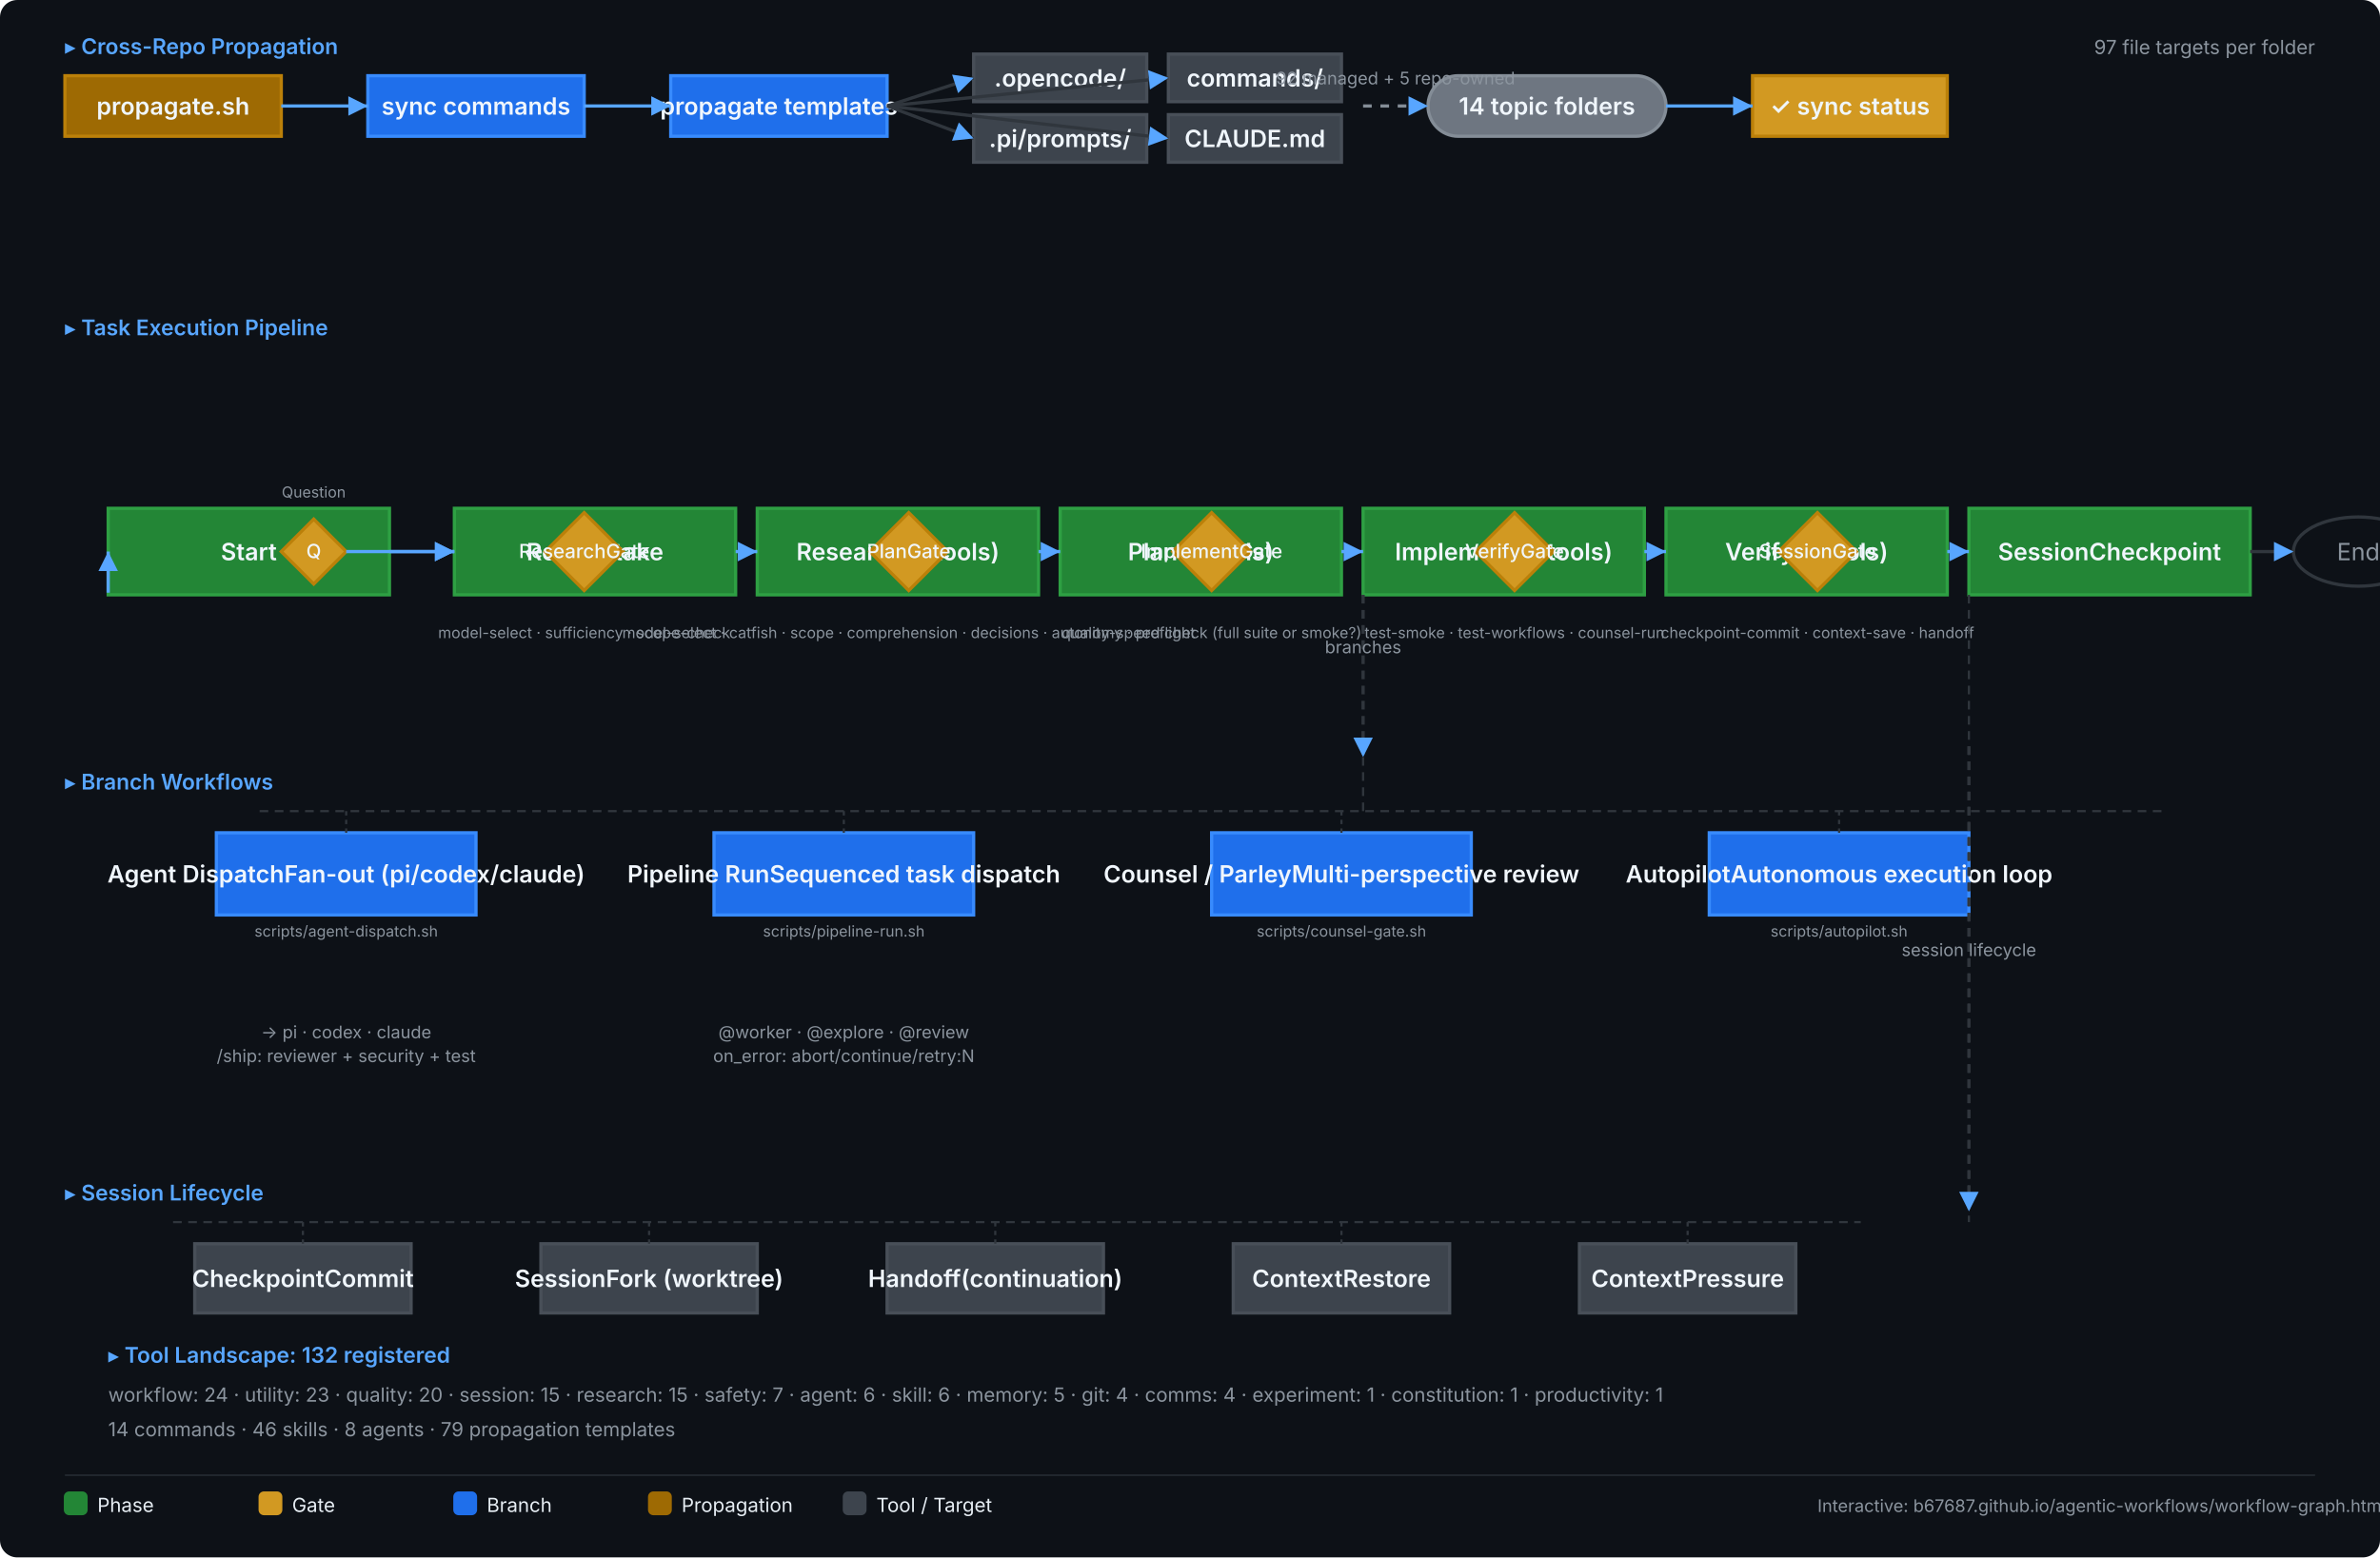
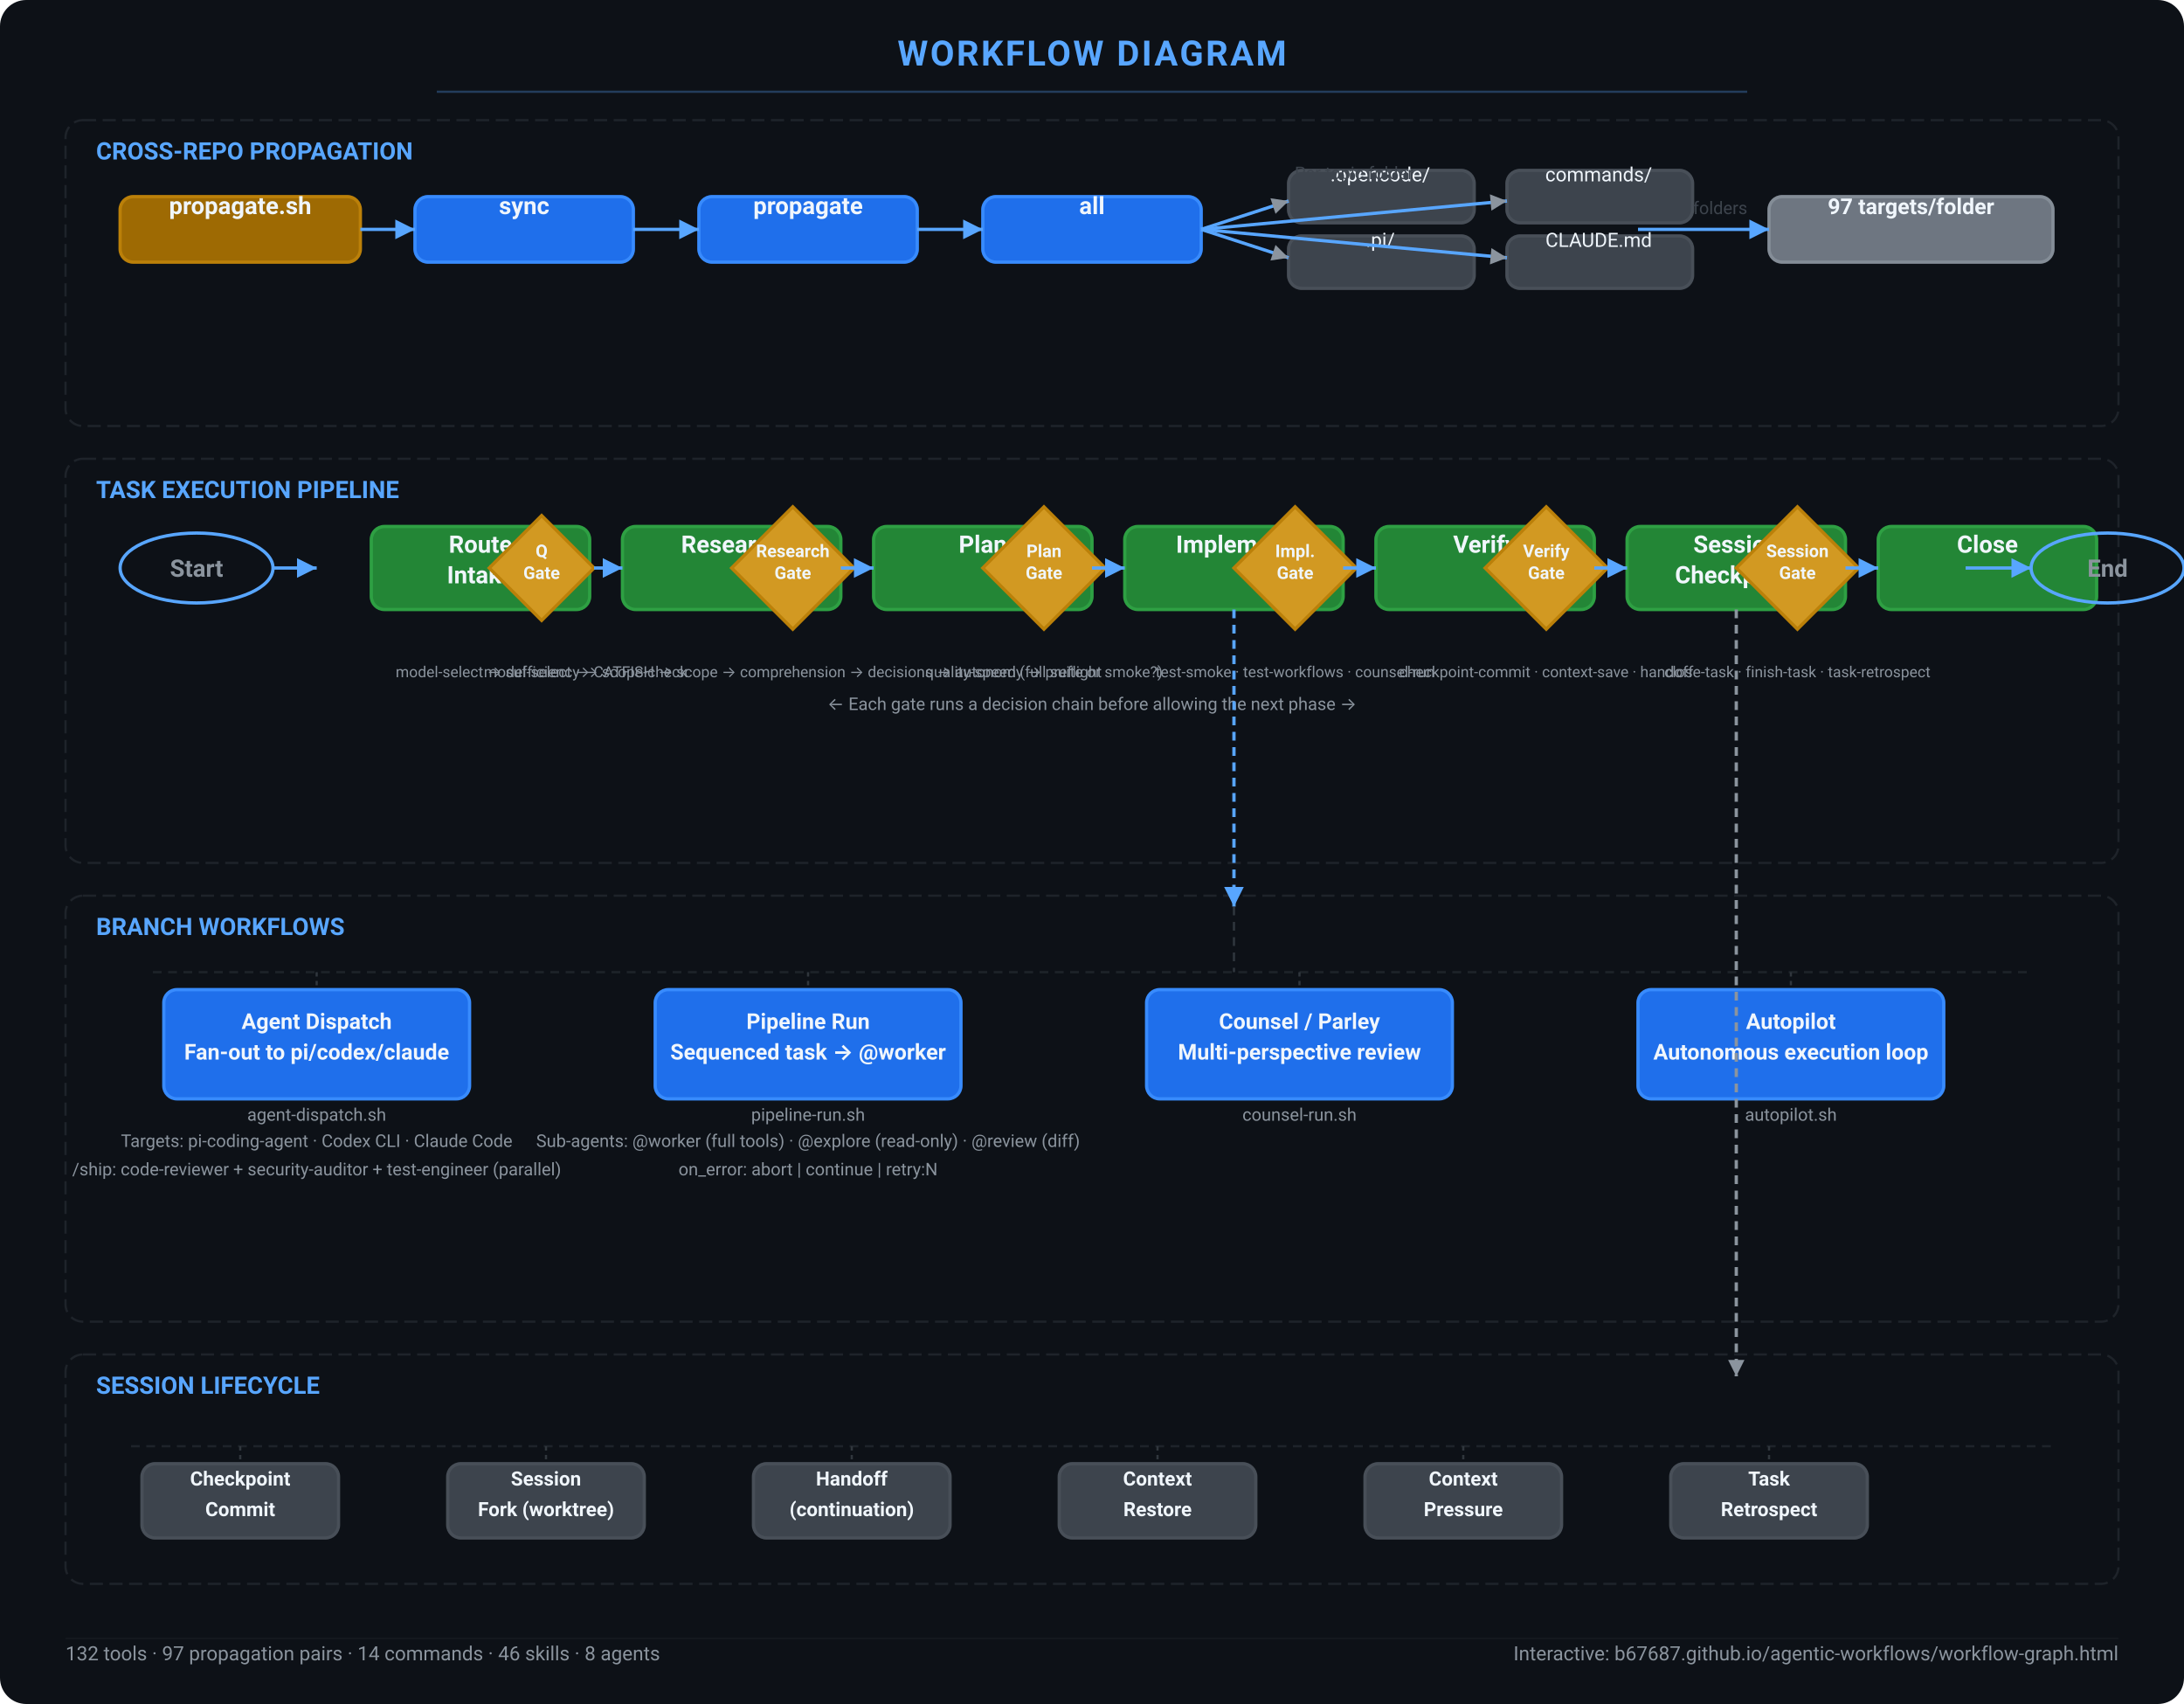
- <svg xmlns="http://www.w3.org/2000/svg" viewBox="0 0 1100 720" width="100%" style="max-width:1100px">
-   <rect width="1100" height="720" fill="#0d1117" rx="8" />
+ <svg xmlns="http://www.w3.org/2000/svg" viewBox="0 0 1000 780" width="100%" style="max-width:1000px; background:#0d1117; border-radius:12px; font-family:-apple-system,BlinkMacSystemFont,'Segoe UI',Roboto,sans-serif;">
+   <rect width="1000" height="780" rx="12" fill="#0d1117" />
  <defs>
-     <marker id="arrow" viewBox="0 0 10 10" refX="10" refY="5" markerWidth="6" markerHeight="6" orient="auto">
+     <linearGradient id="pGrad" x1="0%" y1="0%" x2="0%" y2="100%">
+       <stop offset="0%" stop-color="#238636" />
+       <stop offset="100%" stop-color="#1a7a2a" />
+     </linearGradient>
+     <linearGradient id="gGrad" x1="0%" y1="0%" x2="0%" y2="100%">
+       <stop offset="0%" stop-color="#d29922" />
+       <stop offset="100%" stop-color="#b8860b" />
+     </linearGradient>
+     <linearGradient id="bGrad" x1="0%" y1="0%" x2="0%" y2="100%">
+       <stop offset="0%" stop-color="#1f6feb" />
+       <stop offset="100%" stop-color="#1558b0" />
+     </linearGradient>
+     <filter id="glow">
+       <feDropShadow dx="0" dy="0" stdDeviation="3" flood-color="#58a6ff" flood-opacity="0.2" />
+     </filter>
+     <marker id="arr" viewBox="0 0 10 10" refX="10" refY="5" markerWidth="6" markerHeight="6" orient="auto">
      <path d="M 0 0 L 10 5 L 0 10 z" fill="#58a6ff" />
    </marker>
-     <marker id="arrow-sub" viewBox="0 0 10 10" refX="10" refY="5" markerWidth="5" markerHeight="5" orient="auto">
-       <path d="M 0 0 L 10 5 L 0 10 z" fill="#30363d" />
+     <marker id="arrM" viewBox="0 0 10 10" refX="10" refY="5" markerWidth="5" markerHeight="5" orient="auto">
+       <path d="M 0 0 L 10 5 L 0 10 z" fill="#8b949e" />
    </marker>
  </defs>
-   <text x="30" y="25" fill="#58a6ff" font-family="-apple-system,BlinkMacSystemFont,'Segoe UI',sans-serif" font-size="10" font-weight="600">▸ Cross-Repo Propagation</text>
-   <rect x="30" y="35" width="100" height="28" fill="#9e6a03" stroke="#bb8009" stroke-width="1.5" />
-   <text x="80" y="53" text-anchor="middle" fill="#f0f6fc" font-family="-apple-system,BlinkMacSystemFont,'Segoe UI',sans-serif" font-size="11" font-weight="600">propagate.sh</text>
-   <rect x="170" y="35" width="100" height="28" fill="#1f6feb" stroke="#388bfd" stroke-width="1.5" />
-   <text x="220" y="53" text-anchor="middle" fill="#f0f6fc" font-family="-apple-system,BlinkMacSystemFont,'Segoe UI',sans-serif" font-size="11" font-weight="600">sync commands</text>
-   <rect x="310" y="35" width="100" height="28" fill="#1f6feb" stroke="#388bfd" stroke-width="1.5" />
-   <text x="360" y="53" text-anchor="middle" fill="#f0f6fc" font-family="-apple-system,BlinkMacSystemFont,'Segoe UI',sans-serif" font-size="11" font-weight="600">propagate templates</text>
-   <rect x="450" y="25" width="80" height="22" fill="#3d444d" stroke="#484f58" stroke-width="1.5" />
-   <text x="490" y="40" text-anchor="middle" fill="#f0f6fc" font-family="-apple-system,BlinkMacSystemFont,'Segoe UI',sans-serif" font-size="11" font-weight="600">.opencode/</text>
-   <rect x="450" y="53" width="80" height="22" fill="#3d444d" stroke="#484f58" stroke-width="1.5" />
-   <text x="490" y="68" text-anchor="middle" fill="#f0f6fc" font-family="-apple-system,BlinkMacSystemFont,'Segoe UI',sans-serif" font-size="11" font-weight="600">.pi/prompts/</text>
-   <rect x="540" y="25" width="80" height="22" fill="#3d444d" stroke="#484f58" stroke-width="1.5" />
-   <text x="580" y="40" text-anchor="middle" fill="#f0f6fc" font-family="-apple-system,BlinkMacSystemFont,'Segoe UI',sans-serif" font-size="11" font-weight="600">commands/</text>
-   <rect x="540" y="53" width="80" height="22" fill="#3d444d" stroke="#484f58" stroke-width="1.5" />
-   <text x="580" y="68" text-anchor="middle" fill="#f0f6fc" font-family="-apple-system,BlinkMacSystemFont,'Segoe UI',sans-serif" font-size="11" font-weight="600">CLAUDE.md</text>
-   <rect x="660" y="35" width="110" height="28" rx="14" fill="#6e7681" stroke="#848d97" stroke-width="1.5" />
-   <text x="715" y="53" text-anchor="middle" fill="#f0f6fc" font-family="-apple-system,BlinkMacSystemFont,'Segoe UI',sans-serif" font-size="11" font-weight="600">14 topic folders</text>
-   <rect x="810" y="35" width="90" height="28" fill="#d29922" stroke="#bb8009" stroke-width="1.5" />
-   <text x="855" y="53" text-anchor="middle" fill="#f0f6fc" font-family="-apple-system,BlinkMacSystemFont,'Segoe UI',sans-serif" font-size="11" font-weight="600">✓ sync status</text>
-   <text x="1070" y="25" text-anchor="end" fill="#8b949e" font-family="-apple-system,BlinkMacSystemFont,'Segoe UI',sans-serif" font-size="9">97 file targets per folder</text>
-   <line x1="130" y1="49" x2="170" y2="49" stroke="#58a6ff" stroke-width="1.5" marker-end="url(#arrow)" />
-   <line x1="270" y1="49" x2="310" y2="49" stroke="#58a6ff" stroke-width="1.5" marker-end="url(#arrow)" />
-   <line x1="410" y1="49" x2="450" y2="36" stroke="#30363d" stroke-width="1.5" marker-end="url(#arrow)" />
-   <line x1="410" y1="49" x2="540" y2="36" stroke="#30363d" stroke-width="1.5" marker-end="url(#arrow)" />
-   <line x1="410" y1="49" x2="450" y2="64" stroke="#30363d" stroke-width="1.5" marker-end="url(#arrow)" />
-   <line x1="410" y1="49" x2="540" y2="64" stroke="#30363d" stroke-width="1.5" marker-end="url(#arrow)" />
-   <line x1="630" y1="49" x2="660" y2="49" stroke="#848d97" stroke-width="1.5" marker-end="url(#arrow)" stroke-dasharray="4" />
-   <text x="645" y="39" text-anchor="middle" fill="#8b949e" font-family="-apple-system,BlinkMacSystemFont,'Segoe UI',sans-serif" font-size="8">92 managed + 5 repo-owned</text>
-   <line x1="770" y1="49" x2="810" y2="49" stroke="#58a6ff" stroke-width="1.5" marker-end="url(#arrow)" />
-   <text x="30" y="155" fill="#58a6ff" font-family="-apple-system,BlinkMacSystemFont,'Segoe UI',sans-serif" font-size="10" font-weight="600">▸ Task Execution Pipeline</text>
-   <rect x="1030" y="280" width="60" height="28" fill="none" stroke="none" stroke-width="1.5" />
-   <text x="1060" y="298" text-anchor="middle" fill="#f0f6fc" font-family="-apple-system,BlinkMacSystemFont,'Segoe UI',sans-serif" font-size="11" font-weight="600" />
-   <rect x="50" y="235" width="130" height="40" fill="#238636" stroke="#2ea043" stroke-width="1.5" />
-   <text x="115" y="259" text-anchor="middle" fill="#f0f6fc" font-family="-apple-system,BlinkMacSystemFont,'Segoe UI',sans-serif" font-size="11" font-weight="600">Start</text>
-   <rect x="210" y="235" width="130" height="40" fill="#238636" stroke="#2ea043" stroke-width="1.5" />
-   <text x="275" y="259" text-anchor="middle" fill="#f0f6fc" font-family="-apple-system,BlinkMacSystemFont,'Segoe UI',sans-serif" font-size="11" font-weight="600">Route
- Intake</text>
-   <rect x="350" y="235" width="130" height="40" fill="#238636" stroke="#2ea043" stroke-width="1.5" />
-   <text x="415" y="259" text-anchor="middle" fill="#f0f6fc" font-family="-apple-system,BlinkMacSystemFont,'Segoe UI',sans-serif" font-size="11" font-weight="600">Research
- (6 tools)</text>
-   <rect x="490" y="235" width="130" height="40" fill="#238636" stroke="#2ea043" stroke-width="1.5" />
-   <text x="555" y="259" text-anchor="middle" fill="#f0f6fc" font-family="-apple-system,BlinkMacSystemFont,'Segoe UI',sans-serif" font-size="11" font-weight="600">Plan
- (4 tools)</text>
-   <rect x="630" y="235" width="130" height="40" fill="#238636" stroke="#2ea043" stroke-width="1.5" />
-   <text x="695" y="259" text-anchor="middle" fill="#f0f6fc" font-family="-apple-system,BlinkMacSystemFont,'Segoe UI',sans-serif" font-size="11" font-weight="600">Implement
- (4 tools)</text>
-   <rect x="770" y="235" width="130" height="40" fill="#238636" stroke="#2ea043" stroke-width="1.5" />
-   <text x="835" y="259" text-anchor="middle" fill="#f0f6fc" font-family="-apple-system,BlinkMacSystemFont,'Segoe UI',sans-serif" font-size="11" font-weight="600">Verify
- (7 tools)</text>
-   <rect x="910" y="235" width="130" height="40" fill="#238636" stroke="#2ea043" stroke-width="1.5" />
-   <text x="975" y="259" text-anchor="middle" fill="#f0f6fc" font-family="-apple-system,BlinkMacSystemFont,'Segoe UI',sans-serif" font-size="11" font-weight="600">Session
- Checkpoint</text>
-   <ellipse cx="1090" cy="255" rx="30" ry="16" fill="none" stroke="#30363d" stroke-width="1.5" />
-   <text x="1090" y="259" text-anchor="middle" fill="#8b949e" font-family="-apple-system,BlinkMacSystemFont,'Segoe UI',sans-serif" font-size="11">End</text>
-   <line x1="180" y1="255" x2="210" y2="255" stroke="#58a6ff" stroke-width="1.5" marker-end="url(#arrow)" />
-   <line x1="340" y1="255" x2="350" y2="255" stroke="#58a6ff" stroke-width="1.5" marker-end="url(#arrow)" />
-   <line x1="480" y1="255" x2="490" y2="255" stroke="#58a6ff" stroke-width="1.5" marker-end="url(#arrow)" />
-   <line x1="620" y1="255" x2="630" y2="255" stroke="#58a6ff" stroke-width="1.5" marker-end="url(#arrow)" />
-   <line x1="760" y1="255" x2="770" y2="255" stroke="#58a6ff" stroke-width="1.5" marker-end="url(#arrow)" />
-   <line x1="900" y1="255" x2="910" y2="255" stroke="#58a6ff" stroke-width="1.5" marker-end="url(#arrow)" />
-   <line x1="1040" y1="255" x2="1060" y2="255" stroke="#30363d" stroke-width="1.5" marker-end="url(#arrow)" />
-   <polygon points="270,237 288,255 270,273 252,255" fill="#d29922" stroke="#bb8009" stroke-width="1.5" />
-   <text x="270" y="258" text-anchor="middle" fill="#f0f6fc" font-family="-apple-system,BlinkMacSystemFont,'Segoe UI',sans-serif" font-size="9" font-weight="500">Research
- Gate</text>
-   <polygon points="420,237 438,255 420,273 402,255" fill="#d29922" stroke="#bb8009" stroke-width="1.5" />
-   <text x="420" y="258" text-anchor="middle" fill="#f0f6fc" font-family="-apple-system,BlinkMacSystemFont,'Segoe UI',sans-serif" font-size="9" font-weight="500">Plan
- Gate</text>
-   <polygon points="560,237 578,255 560,273 542,255" fill="#d29922" stroke="#bb8009" stroke-width="1.5" />
-   <text x="560" y="258" text-anchor="middle" fill="#f0f6fc" font-family="-apple-system,BlinkMacSystemFont,'Segoe UI',sans-serif" font-size="9" font-weight="500">Implement
- Gate</text>
-   <polygon points="700,237 718,255 700,273 682,255" fill="#d29922" stroke="#bb8009" stroke-width="1.5" />
-   <text x="700" y="258" text-anchor="middle" fill="#f0f6fc" font-family="-apple-system,BlinkMacSystemFont,'Segoe UI',sans-serif" font-size="9" font-weight="500">Verify
- Gate</text>
-   <polygon points="840,237 858,255 840,273 822,255" fill="#d29922" stroke="#bb8009" stroke-width="1.5" />
-   <text x="840" y="258" text-anchor="middle" fill="#f0f6fc" font-family="-apple-system,BlinkMacSystemFont,'Segoe UI',sans-serif" font-size="9" font-weight="500">Session
- Gate</text>
-   <text x="270" y="295" text-anchor="middle" fill="#8b949e" font-family="-apple-system,BlinkMacSystemFont,'Segoe UI',sans-serif" font-size="7">model-select · sufficiency · scope-check</text>
-   <text x="420" y="295" text-anchor="middle" fill="#8b949e" font-family="-apple-system,BlinkMacSystemFont,'Segoe UI',sans-serif" font-size="7">model-select · catfish · scope · comprehension · decisions · autonomy · preflight</text>
-   <text x="560" y="295" text-anchor="middle" fill="#8b949e" font-family="-apple-system,BlinkMacSystemFont,'Segoe UI',sans-serif" font-size="7">quality-speed check (full suite or smoke?)</text>
-   <text x="700" y="295" text-anchor="middle" fill="#8b949e" font-family="-apple-system,BlinkMacSystemFont,'Segoe UI',sans-serif" font-size="7">test-smoke · test-workflows · counsel-run</text>
-   <text x="840" y="295" text-anchor="middle" fill="#8b949e" font-family="-apple-system,BlinkMacSystemFont,'Segoe UI',sans-serif" font-size="7">checkpoint-commit · context-save · handoff</text>
-   <polygon points="145,240 160,255 145,270 130,255" fill="#d29922" stroke="#bb8009" stroke-width="1.5" />
-   <text x="145" y="258" text-anchor="middle" fill="#f0f6fc" font-family="-apple-system,BlinkMacSystemFont,'Segoe UI',sans-serif" font-size="9" font-weight="500">Q</text>
-   <text x="145" y="230" text-anchor="middle" fill="#8b949e" font-family="-apple-system,BlinkMacSystemFont,'Segoe UI',sans-serif" font-size="7">Question</text>
-   <line x1="50" y1="274" x2="50" y2="255" stroke="#58a6ff" stroke-width="1.5" marker-end="url(#arrow)" />
-   <line x1="160" y1="255" x2="210" y2="255" stroke="#58a6ff" stroke-width="1.5" marker-end="url(#arrow)" />
-   <text x="30" y="365" fill="#58a6ff" font-family="-apple-system,BlinkMacSystemFont,'Segoe UI',sans-serif" font-size="10" font-weight="600">▸ Branch Workflows</text>
-   <line x1="120" y1="375" x2="1000" y2="375" stroke="#30363d" stroke-width="1" stroke-dasharray="4,3" />
-   <line x1="630" y1="275" x2="630" y2="350" stroke="#30363d" stroke-width="1.5" marker-end="url(#arrow)" stroke-dasharray="4,3" />
-   <text x="630" y="302" text-anchor="middle" fill="#8b949e" font-family="-apple-system,BlinkMacSystemFont,'Segoe UI',sans-serif" font-size="8">branches</text>
-   <line x1="630" y1="350" x2="630" y2="375" stroke="#30363d" stroke-width="1" stroke-dasharray="4,3" />
-   <rect x="100" y="385" width="120" height="38" fill="#1f6feb" stroke="#388bfd" stroke-width="1.5" />
-   <text x="160" y="408" text-anchor="middle" fill="#f0f6fc" font-family="-apple-system,BlinkMacSystemFont,'Segoe UI',sans-serif" font-size="11" font-weight="600">Agent Dispatch
- Fan-out (pi/codex/claude)</text>
-   <text x="160" y="433" text-anchor="middle" fill="#8b949e" font-family="-apple-system,BlinkMacSystemFont,'Segoe UI',sans-serif" font-size="7">scripts/agent-dispatch.sh</text>
-   <line x1="160" y1="375" x2="160" y2="385" stroke="#30363d" stroke-width="1" stroke-dasharray="2,2" />
-   <rect x="330" y="385" width="120" height="38" fill="#1f6feb" stroke="#388bfd" stroke-width="1.5" />
-   <text x="390" y="408" text-anchor="middle" fill="#f0f6fc" font-family="-apple-system,BlinkMacSystemFont,'Segoe UI',sans-serif" font-size="11" font-weight="600">Pipeline Run
- Sequenced task dispatch</text>
-   <text x="390" y="433" text-anchor="middle" fill="#8b949e" font-family="-apple-system,BlinkMacSystemFont,'Segoe UI',sans-serif" font-size="7">scripts/pipeline-run.sh</text>
-   <line x1="390" y1="375" x2="390" y2="385" stroke="#30363d" stroke-width="1" stroke-dasharray="2,2" />
-   <rect x="560" y="385" width="120" height="38" fill="#1f6feb" stroke="#388bfd" stroke-width="1.5" />
-   <text x="620" y="408" text-anchor="middle" fill="#f0f6fc" font-family="-apple-system,BlinkMacSystemFont,'Segoe UI',sans-serif" font-size="11" font-weight="600">Counsel / Parley
- Multi-perspective review</text>
-   <text x="620" y="433" text-anchor="middle" fill="#8b949e" font-family="-apple-system,BlinkMacSystemFont,'Segoe UI',sans-serif" font-size="7">scripts/counsel-gate.sh</text>
-   <line x1="620" y1="375" x2="620" y2="385" stroke="#30363d" stroke-width="1" stroke-dasharray="2,2" />
-   <rect x="790" y="385" width="120" height="38" fill="#1f6feb" stroke="#388bfd" stroke-width="1.5" />
-   <text x="850" y="408" text-anchor="middle" fill="#f0f6fc" font-family="-apple-system,BlinkMacSystemFont,'Segoe UI',sans-serif" font-size="11" font-weight="600">Autopilot
- Autonomous execution loop</text>
-   <text x="850" y="433" text-anchor="middle" fill="#8b949e" font-family="-apple-system,BlinkMacSystemFont,'Segoe UI',sans-serif" font-size="7">scripts/autopilot.sh</text>
-   <line x1="850" y1="375" x2="850" y2="385" stroke="#30363d" stroke-width="1" stroke-dasharray="2,2" />
-   <text x="160" y="480" text-anchor="middle" fill="#8b949e" font-family="-apple-system,BlinkMacSystemFont,'Segoe UI',sans-serif" font-size="8">→ pi · codex · claude</text>
-   <text x="160" y="491" text-anchor="middle" fill="#8b949e" font-family="-apple-system,BlinkMacSystemFont,'Segoe UI',sans-serif" font-size="8">/ship: reviewer + security + test</text>
-   <text x="390" y="480" text-anchor="middle" fill="#8b949e" font-family="-apple-system,BlinkMacSystemFont,'Segoe UI',sans-serif" font-size="8">@worker · @explore · @review</text>
-   <text x="390" y="491" text-anchor="middle" fill="#8b949e" font-family="-apple-system,BlinkMacSystemFont,'Segoe UI',sans-serif" font-size="8">on_error: abort/continue/retry:N</text>
-   <text x="30" y="555" fill="#58a6ff" font-family="-apple-system,BlinkMacSystemFont,'Segoe UI',sans-serif" font-size="10" font-weight="600">▸ Session Lifecycle</text>
-   <line x1="80" y1="565" x2="860" y2="565" stroke="#30363d" stroke-width="1" stroke-dasharray="4,3" />
-   <rect x="90" y="575" width="100" height="32" fill="#3d444d" stroke="#484f58" stroke-width="1.5" />
-   <text x="140" y="595" text-anchor="middle" fill="#f0f6fc" font-family="-apple-system,BlinkMacSystemFont,'Segoe UI',sans-serif" font-size="11" font-weight="600">Checkpoint
- Commit</text>
-   <line x1="140" y1="565" x2="140" y2="575" stroke="#30363d" stroke-width="1" stroke-dasharray="2,2" />
-   <rect x="250" y="575" width="100" height="32" fill="#3d444d" stroke="#484f58" stroke-width="1.5" />
-   <text x="300" y="595" text-anchor="middle" fill="#f0f6fc" font-family="-apple-system,BlinkMacSystemFont,'Segoe UI',sans-serif" font-size="11" font-weight="600">Session
- Fork (worktree)</text>
-   <line x1="300" y1="565" x2="300" y2="575" stroke="#30363d" stroke-width="1" stroke-dasharray="2,2" />
-   <rect x="410" y="575" width="100" height="32" fill="#3d444d" stroke="#484f58" stroke-width="1.5" />
-   <text x="460" y="595" text-anchor="middle" fill="#f0f6fc" font-family="-apple-system,BlinkMacSystemFont,'Segoe UI',sans-serif" font-size="11" font-weight="600">Handoff
- (continuation)</text>
-   <line x1="460" y1="565" x2="460" y2="575" stroke="#30363d" stroke-width="1" stroke-dasharray="2,2" />
-   <rect x="570" y="575" width="100" height="32" fill="#3d444d" stroke="#484f58" stroke-width="1.5" />
-   <text x="620" y="595" text-anchor="middle" fill="#f0f6fc" font-family="-apple-system,BlinkMacSystemFont,'Segoe UI',sans-serif" font-size="11" font-weight="600">Context
- Restore</text>
-   <line x1="620" y1="565" x2="620" y2="575" stroke="#30363d" stroke-width="1" stroke-dasharray="2,2" />
-   <rect x="730" y="575" width="100" height="32" fill="#3d444d" stroke="#484f58" stroke-width="1.5" />
-   <text x="780" y="595" text-anchor="middle" fill="#f0f6fc" font-family="-apple-system,BlinkMacSystemFont,'Segoe UI',sans-serif" font-size="11" font-weight="600">Context
- Pressure</text>
-   <line x1="780" y1="565" x2="780" y2="575" stroke="#30363d" stroke-width="1" stroke-dasharray="2,2" />
-   <line x1="910" y1="275" x2="910" y2="565" stroke="#30363d" stroke-width="1" stroke-dasharray="4,3" />
-   <line x1="910" y1="345" x2="910" y2="560" stroke="#30363d" stroke-width="1.5" marker-end="url(#arrow)" stroke-dasharray="4,3" />
-   <text x="910" y="442" text-anchor="middle" fill="#8b949e" font-family="-apple-system,BlinkMacSystemFont,'Segoe UI',sans-serif" font-size="8">session lifecycle</text>
-   <text x="50" y="630" fill="#58a6ff" font-family="-apple-system,BlinkMacSystemFont,'Segoe UI',sans-serif" font-size="10" font-weight="600">▸ Tool Landscape: 132 registered</text>
-   <text x="50" y="648" fill="#8b949e" font-family="-apple-system,BlinkMacSystemFont,'Segoe UI',sans-serif" font-size="9">workflow: 24 · utility: 23 · quality: 20 · session: 15 · research: 15 · safety: 7 · agent: 6 · skill: 6 · memory: 5 · git: 4 · comms: 4 · experiment: 1 · constitution: 1 · productivity: 1</text>
-   <text x="50" y="664" fill="#8b949e" font-family="-apple-system,BlinkMacSystemFont,'Segoe UI',sans-serif" font-size="9">14 commands · 46 skills · 8 agents · 79 propagation templates</text>
-   <line x1="30" y1="682" x2="1070" y2="682" stroke="#30363d" stroke-width="0.5" />
-   <rect x="30" y="690" width="10" height="10" rx="2" fill="#238636" stroke="#238636" stroke-width="1" />
-   <text x="45" y="699" fill="#e6edf3" font-family="-apple-system,BlinkMacSystemFont,'Segoe UI',sans-serif" font-size="9">Phase</text>
-   <rect x="120" y="690" width="10" height="10" rx="2" fill="#d29922" stroke="#d29922" stroke-width="1" />
-   <text x="135" y="699" fill="#e6edf3" font-family="-apple-system,BlinkMacSystemFont,'Segoe UI',sans-serif" font-size="9">Gate</text>
-   <rect x="210" y="690" width="10" height="10" rx="2" fill="#1f6feb" stroke="#1f6feb" stroke-width="1" />
-   <text x="225" y="699" fill="#e6edf3" font-family="-apple-system,BlinkMacSystemFont,'Segoe UI',sans-serif" font-size="9">Branch</text>
-   <rect x="300" y="690" width="10" height="10" rx="2" fill="#9e6a03" stroke="#9e6a03" stroke-width="1" />
-   <text x="315" y="699" fill="#e6edf3" font-family="-apple-system,BlinkMacSystemFont,'Segoe UI',sans-serif" font-size="9">Propagation</text>
-   <rect x="390" y="690" width="10" height="10" rx="2" fill="#3d444d" stroke="#3d444d" stroke-width="1" />
-   <text x="405" y="699" fill="#e6edf3" font-family="-apple-system,BlinkMacSystemFont,'Segoe UI',sans-serif" font-size="9">Tool / Target</text>
-   <text x="840" y="699" fill="#8b949e" font-family="-apple-system,BlinkMacSystemFont,'Segoe UI',sans-serif" font-size="8">Interactive: b67687.github.io/agentic-workflows/workflow-graph.html</text>
+   <text x="500" y="30" fill="#58a6ff" font-size="16" font-weight="bold" text-anchor="middle" letter-spacing="1">WORKFLOW DIAGRAM</text>
+   <line x1="200" y1="42" x2="800" y2="42" stroke="#58a6ff" stroke-width="1" opacity="0.3" />
+   <rect x="30" y="55" width="940" height="140" rx="8" fill="none" stroke="#30363d" stroke-width="1" stroke-dasharray="6,3" opacity="0.5" />
+   <text x="44" y="73" fill="#58a6ff" font-size="11" font-weight="bold">CROSS-REPO PROPAGATION</text>
+   <rect x="55" y="90" width="110" height="30" rx="6" fill="#9e6a03" stroke="#bb8009" stroke-width="1.5" />
+   <text x="110" y="98.0" text-anchor="middle" fill="#f0f6fc" font-size="11" font-weight="bold">propagate.sh</text>
+   <rect x="190" y="90" width="100" height="30" rx="6" fill="#1f6feb" stroke="#388bfd" stroke-width="1.5" />
+   <text x="240" y="98.0" text-anchor="middle" fill="#f0f6fc" font-size="11" font-weight="bold">sync</text>
+   <rect x="320" y="90" width="100" height="30" rx="6" fill="#1f6feb" stroke="#388bfd" stroke-width="1.5" />
+   <text x="370" y="98.0" text-anchor="middle" fill="#f0f6fc" font-size="11" font-weight="bold">propagate</text>
+   <rect x="450" y="90" width="100" height="30" rx="6" fill="#1f6feb" stroke="#388bfd" stroke-width="1.5" />
+   <text x="500" y="98.0" text-anchor="middle" fill="#f0f6fc" font-size="11" font-weight="bold">all</text>
+   <rect x="590" y="78" width="85" height="24" rx="6" fill="#3d444d" stroke="#484f58" stroke-width="1.5" />
+   <text x="632" y="83.0" text-anchor="middle" fill="#f0f6fc" font-size="9" font-weight="normal">.opencode/</text>
+   <rect x="590" y="108" width="85" height="24" rx="6" fill="#3d444d" stroke="#484f58" stroke-width="1.5" />
+   <text x="632" y="113.0" text-anchor="middle" fill="#f0f6fc" font-size="9" font-weight="normal">.pi/</text>
+   <rect x="690" y="78" width="85" height="24" rx="6" fill="#3d444d" stroke="#484f58" stroke-width="1.5" />
+   <text x="732" y="83.0" text-anchor="middle" fill="#f0f6fc" font-size="9" font-weight="normal">commands/</text>
+   <rect x="690" y="108" width="85" height="24" rx="6" fill="#3d444d" stroke="#484f58" stroke-width="1.5" />
+   <text x="732" y="113.0" text-anchor="middle" fill="#f0f6fc" font-size="9" font-weight="normal">CLAUDE.md</text>
+   <rect x="810" y="90" width="130" height="30" rx="6" fill="#6e7681" stroke="#848d97" stroke-width="1.5" />
+   <text x="875" y="98.0" text-anchor="middle" fill="#f0f6fc" font-size="10" font-weight="bold">97 targets/folder</text>
+   <line x1="165" y1="105" x2="190" y2="105" stroke="#58a6ff" stroke-width="1.5" marker-end="url(#arr)" />
+   <line x1="290" y1="105" x2="320" y2="105" stroke="#58a6ff" stroke-width="1.5" marker-end="url(#arr)" />
+   <line x1="420" y1="105" x2="450" y2="105" stroke="#58a6ff" stroke-width="1.5" marker-end="url(#arr)" />
+   <line x1="550" y1="105" x2="590" y2="92" stroke="#58a6ff" stroke-width="1.5" marker-end="url(#arrM)" />
+   <line x1="550" y1="105" x2="590" y2="118" stroke="#58a6ff" stroke-width="1.5" marker-end="url(#arrM)" />
+   <line x1="550" y1="105" x2="690" y2="92" stroke="#58a6ff" stroke-width="1.5" marker-end="url(#arrM)" />
+   <line x1="550" y1="105" x2="690" y2="118" stroke="#58a6ff" stroke-width="1.5" marker-end="url(#arrM)" />
+   <text x="620" y="82" fill="#3d444d" font-size="8" text-anchor="middle">Per topic folder</text>
+   <line x1="750" y1="105" x2="810" y2="105" stroke="#58a6ff" stroke-width="1.5" marker-end="url(#arr)" />
+   <text x="780" y="98" fill="#3d444d" font-size="8" text-anchor="middle">×14 folders</text>
+   <rect x="30" y="210" width="940" height="185" rx="8" fill="none" stroke="#30363d" stroke-width="1" stroke-dasharray="6,3" opacity="0.5" />
+   <text x="44" y="228" fill="#58a6ff" font-size="11" font-weight="bold">TASK EXECUTION PIPELINE</text>
+   <ellipse cx="90" cy="260" rx="35" ry="16" fill="none" stroke="#58a6ff" stroke-width="1.5" />
+   <text x="90" y="264" text-anchor="middle" fill="#8b949e" font-size="11" font-weight="bold">Start</text>
+   <rect x="170" y="241" width="100" height="38" rx="6" fill="#238636" stroke="#2ea043" stroke-width="1.5" />
+   <text x="220" y="253.0" text-anchor="middle" fill="#f0f6fc" font-size="11" font-weight="bold">Route</text>
+   <text x="220" y="267.0" text-anchor="middle" fill="#f0f6fc" font-size="11" font-weight="bold">Intake</text>
+   <rect x="285" y="241" width="100" height="38" rx="6" fill="#238636" stroke="#2ea043" stroke-width="1.5" />
+   <text x="335" y="253.0" text-anchor="middle" fill="#f0f6fc" font-size="11" font-weight="bold">Research</text>
+   <rect x="400" y="241" width="100" height="38" rx="6" fill="#238636" stroke="#2ea043" stroke-width="1.5" />
+   <text x="450" y="253.0" text-anchor="middle" fill="#f0f6fc" font-size="11" font-weight="bold">Plan</text>
+   <rect x="515" y="241" width="100" height="38" rx="6" fill="#238636" stroke="#2ea043" stroke-width="1.5" />
+   <text x="565" y="253.0" text-anchor="middle" fill="#f0f6fc" font-size="11" font-weight="bold">Implement</text>
+   <rect x="630" y="241" width="100" height="38" rx="6" fill="#238636" stroke="#2ea043" stroke-width="1.5" />
+   <text x="680" y="253.0" text-anchor="middle" fill="#f0f6fc" font-size="11" font-weight="bold">Verify</text>
+   <rect x="745" y="241" width="100" height="38" rx="6" fill="#238636" stroke="#2ea043" stroke-width="1.5" />
+   <text x="795" y="253.0" text-anchor="middle" fill="#f0f6fc" font-size="11" font-weight="bold">Session</text>
+   <text x="795" y="267.0" text-anchor="middle" fill="#f0f6fc" font-size="11" font-weight="bold">Checkpoint</text>
+   <rect x="860" y="241" width="100" height="38" rx="6" fill="#238636" stroke="#2ea043" stroke-width="1.5" />
+   <text x="910" y="253.0" text-anchor="middle" fill="#f0f6fc" font-size="11" font-weight="bold">Close</text>
+   <ellipse cx="965" cy="260" rx="35" ry="16" fill="none" stroke="#58a6ff" stroke-width="1.5" />
+   <text x="965" y="264" text-anchor="middle" fill="#8b949e" font-size="11" font-weight="bold">End</text>
+   <polygon points="248,236 272,260 248,284 224,260" fill="#d29922" stroke="#bb8009" stroke-width="1.5" />
+   <text x="248" y="255.0" text-anchor="middle" fill="#f0f6fc" font-size="8" font-weight="bold">Q</text>
+   <text x="248" y="265.0" text-anchor="middle" fill="#f0f6fc" font-size="8" font-weight="bold">Gate</text>
+   <polygon points="363,232 391,260 363,288 335,260" fill="#d29922" stroke="#bb8009" stroke-width="1.5" />
+   <text x="363" y="255.0" text-anchor="middle" fill="#f0f6fc" font-size="8" font-weight="bold">Research</text>
+   <text x="363" y="265.0" text-anchor="middle" fill="#f0f6fc" font-size="8" font-weight="bold">Gate</text>
+   <polygon points="478,232 506,260 478,288 450,260" fill="#d29922" stroke="#bb8009" stroke-width="1.5" />
+   <text x="478" y="255.0" text-anchor="middle" fill="#f0f6fc" font-size="8" font-weight="bold">Plan</text>
+   <text x="478" y="265.0" text-anchor="middle" fill="#f0f6fc" font-size="8" font-weight="bold">Gate</text>
+   <polygon points="593,232 621,260 593,288 565,260" fill="#d29922" stroke="#bb8009" stroke-width="1.5" />
+   <text x="593" y="255.0" text-anchor="middle" fill="#f0f6fc" font-size="8" font-weight="bold">Impl.</text>
+   <text x="593" y="265.0" text-anchor="middle" fill="#f0f6fc" font-size="8" font-weight="bold">Gate</text>
+   <polygon points="708,232 736,260 708,288 680,260" fill="#d29922" stroke="#bb8009" stroke-width="1.5" />
+   <text x="708" y="255.0" text-anchor="middle" fill="#f0f6fc" font-size="8" font-weight="bold">Verify</text>
+   <text x="708" y="265.0" text-anchor="middle" fill="#f0f6fc" font-size="8" font-weight="bold">Gate</text>
+   <polygon points="823,232 851,260 823,288 795,260" fill="#d29922" stroke="#bb8009" stroke-width="1.5" />
+   <text x="823" y="255.0" text-anchor="middle" fill="#f0f6fc" font-size="8" font-weight="bold">Session</text>
+   <text x="823" y="265.0" text-anchor="middle" fill="#f0f6fc" font-size="8" font-weight="bold">Gate</text>
+   <line x1="125" y1="260" x2="145" y2="260" stroke="#58a6ff" stroke-width="1.5" marker-end="url(#arr)" />
+   <line x1="272" y1="260" x2="285" y2="260" stroke="#58a6ff" stroke-width="1.5" marker-end="url(#arr)" />
+   <line x1="385" y1="260" x2="400" y2="260" stroke="#58a6ff" stroke-width="1.5" marker-end="url(#arr)" />
+   <line x1="500" y1="260" x2="515" y2="260" stroke="#58a6ff" stroke-width="1.5" marker-end="url(#arr)" />
+   <line x1="615" y1="260" x2="630" y2="260" stroke="#58a6ff" stroke-width="1.5" marker-end="url(#arr)" />
+   <line x1="730" y1="260" x2="745" y2="260" stroke="#58a6ff" stroke-width="1.5" marker-end="url(#arr)" />
+   <line x1="845" y1="260" x2="860" y2="260" stroke="#58a6ff" stroke-width="1.5" marker-end="url(#arr)" />
+   <line x1="900" y1="260" x2="930" y2="260" stroke="#58a6ff" stroke-width="1.5" marker-end="url(#arr)" />
+   <text x="248" y="310" text-anchor="middle" fill="#8b949e" font-size="7">model-select → sufficiency → scope-check</text>
+   <text x="363" y="310" text-anchor="middle" fill="#8b949e" font-size="7">model-select → CATFISH → scope → comprehension → decisions → autonomy → preflight</text>
+   <text x="478" y="310" text-anchor="middle" fill="#8b949e" font-size="7">quality-speed (full suite or smoke?)</text>
+   <text x="593" y="310" text-anchor="middle" fill="#8b949e" font-size="7">test-smoke · test-workflows · counsel-run</text>
+   <text x="708" y="310" text-anchor="middle" fill="#8b949e" font-size="7">checkpoint-commit · context-save · handoff</text>
+   <text x="823" y="310" text-anchor="middle" fill="#8b949e" font-size="7">close-task · finish-task · task-retrospect</text>
+   <text x="500" y="325" fill="#8b949e" font-size="8" text-anchor="middle">← Each gate runs a decision chain before allowing the next phase →</text>
+   <rect x="30" y="410" width="940" height="195" rx="8" fill="none" stroke="#30363d" stroke-width="1" stroke-dasharray="6,3" opacity="0.5" />
+   <text x="44" y="428" fill="#58a6ff" font-size="11" font-weight="bold">BRANCH WORKFLOWS</text>
+   <line x1="70" y1="445" x2="930" y2="445" stroke="#30363d" stroke-width="1" stroke-dasharray="4,3" opacity="0.5" />
+   <line x1="565" y1="279" x2="565" y2="415" stroke="#58a6ff" stroke-width="1.5" marker-end="url(#arr)" stroke-dasharray="4,3" />
+   <line x1="565" y1="415" x2="565" y2="445" stroke="#30363d" stroke-width="1" stroke-dasharray="4,3" />
+   <rect x="75" y="453" width="140" height="50" rx="6" fill="#1f6feb" stroke="#388bfd" stroke-width="1.5" />
+   <text x="145" y="471.0" text-anchor="middle" fill="#f0f6fc" font-size="10" font-weight="bold">Agent Dispatch</text>
+   <text x="145" y="485.0" text-anchor="middle" fill="#f0f6fc" font-size="10" font-weight="bold">Fan-out to pi/codex/claude</text>
+   <text x="145" y="513" text-anchor="middle" fill="#8b949e" font-size="8">agent-dispatch.sh</text>
+   <line x1="145" y1="445" x2="145" y2="453" stroke="#30363d" stroke-width="1" stroke-dasharray="2,2" />
+   <rect x="300" y="453" width="140" height="50" rx="6" fill="#1f6feb" stroke="#388bfd" stroke-width="1.5" />
+   <text x="370" y="471.0" text-anchor="middle" fill="#f0f6fc" font-size="10" font-weight="bold">Pipeline Run</text>
+   <text x="370" y="485.0" text-anchor="middle" fill="#f0f6fc" font-size="10" font-weight="bold">Sequenced task → @worker</text>
+   <text x="370" y="513" text-anchor="middle" fill="#8b949e" font-size="8">pipeline-run.sh</text>
+   <line x1="370" y1="445" x2="370" y2="453" stroke="#30363d" stroke-width="1" stroke-dasharray="2,2" />
+   <rect x="525" y="453" width="140" height="50" rx="6" fill="#1f6feb" stroke="#388bfd" stroke-width="1.5" />
+   <text x="595" y="471.0" text-anchor="middle" fill="#f0f6fc" font-size="10" font-weight="bold">Counsel / Parley</text>
+   <text x="595" y="485.0" text-anchor="middle" fill="#f0f6fc" font-size="10" font-weight="bold">Multi-perspective review</text>
+   <text x="595" y="513" text-anchor="middle" fill="#8b949e" font-size="8">counsel-run.sh</text>
+   <line x1="595" y1="445" x2="595" y2="453" stroke="#30363d" stroke-width="1" stroke-dasharray="2,2" />
+   <rect x="750" y="453" width="140" height="50" rx="6" fill="#1f6feb" stroke="#388bfd" stroke-width="1.5" />
+   <text x="820" y="471.0" text-anchor="middle" fill="#f0f6fc" font-size="10" font-weight="bold">Autopilot</text>
+   <text x="820" y="485.0" text-anchor="middle" fill="#f0f6fc" font-size="10" font-weight="bold">Autonomous execution loop</text>
+   <text x="820" y="513" text-anchor="middle" fill="#8b949e" font-size="8">autopilot.sh</text>
+   <line x1="820" y1="445" x2="820" y2="453" stroke="#30363d" stroke-width="1" stroke-dasharray="2,2" />
+   <text x="145" y="525" fill="#8b949e" font-size="8" text-anchor="middle">Targets: pi-coding-agent · Codex CLI · Claude Code</text>
+   <text x="145" y="538" fill="#8b949e" font-size="8" text-anchor="middle">/ship: code-reviewer + security-auditor + test-engineer (parallel)</text>
+   <text x="370" y="525" fill="#8b949e" font-size="8" text-anchor="middle">Sub-agents: @worker (full tools) · @explore (read-only) · @review (diff)</text>
+   <text x="370" y="538" fill="#8b949e" font-size="8" text-anchor="middle">on_error: abort | continue | retry:N</text>
+   <rect x="30" y="620" width="940" height="105" rx="8" fill="none" stroke="#30363d" stroke-width="1" stroke-dasharray="6,3" opacity="0.5" />
+   <text x="44" y="638" fill="#58a6ff" font-size="11" font-weight="bold">SESSION LIFECYCLE</text>
+   <line x1="60" y1="662" x2="940" y2="662" stroke="#30363d" stroke-width="1" stroke-dasharray="4,3" opacity="0.5" />
+   <rect x="65" y="670" width="90" height="34" rx="6" fill="#3d444d" stroke="#484f58" stroke-width="1.5" />
+   <text x="110" y="680.0" text-anchor="middle" fill="#f0f6fc" font-size="9" font-weight="bold">Checkpoint</text>
+   <text x="110" y="694.0" text-anchor="middle" fill="#f0f6fc" font-size="9" font-weight="bold">Commit</text>
+   <line x1="110" y1="662" x2="110" y2="670" stroke="#30363d" stroke-width="1" stroke-dasharray="2,2" />
+   <rect x="205" y="670" width="90" height="34" rx="6" fill="#3d444d" stroke="#484f58" stroke-width="1.5" />
+   <text x="250" y="680.0" text-anchor="middle" fill="#f0f6fc" font-size="9" font-weight="bold">Session</text>
+   <text x="250" y="694.0" text-anchor="middle" fill="#f0f6fc" font-size="9" font-weight="bold">Fork (worktree)</text>
+   <line x1="250" y1="662" x2="250" y2="670" stroke="#30363d" stroke-width="1" stroke-dasharray="2,2" />
+   <rect x="345" y="670" width="90" height="34" rx="6" fill="#3d444d" stroke="#484f58" stroke-width="1.5" />
+   <text x="390" y="680.0" text-anchor="middle" fill="#f0f6fc" font-size="9" font-weight="bold">Handoff</text>
+   <text x="390" y="694.0" text-anchor="middle" fill="#f0f6fc" font-size="9" font-weight="bold">(continuation)</text>
+   <line x1="390" y1="662" x2="390" y2="670" stroke="#30363d" stroke-width="1" stroke-dasharray="2,2" />
+   <rect x="485" y="670" width="90" height="34" rx="6" fill="#3d444d" stroke="#484f58" stroke-width="1.5" />
+   <text x="530" y="680.0" text-anchor="middle" fill="#f0f6fc" font-size="9" font-weight="bold">Context</text>
+   <text x="530" y="694.0" text-anchor="middle" fill="#f0f6fc" font-size="9" font-weight="bold">Restore</text>
+   <line x1="530" y1="662" x2="530" y2="670" stroke="#30363d" stroke-width="1" stroke-dasharray="2,2" />
+   <rect x="625" y="670" width="90" height="34" rx="6" fill="#3d444d" stroke="#484f58" stroke-width="1.5" />
+   <text x="670" y="680.0" text-anchor="middle" fill="#f0f6fc" font-size="9" font-weight="bold">Context</text>
+   <text x="670" y="694.0" text-anchor="middle" fill="#f0f6fc" font-size="9" font-weight="bold">Pressure</text>
+   <line x1="670" y1="662" x2="670" y2="670" stroke="#30363d" stroke-width="1" stroke-dasharray="2,2" />
+   <rect x="765" y="670" width="90" height="34" rx="6" fill="#3d444d" stroke="#484f58" stroke-width="1.5" />
+   <text x="810" y="680.0" text-anchor="middle" fill="#f0f6fc" font-size="9" font-weight="bold">Task</text>
+   <text x="810" y="694.0" text-anchor="middle" fill="#f0f6fc" font-size="9" font-weight="bold">Retrospect</text>
+   <line x1="810" y1="662" x2="810" y2="670" stroke="#30363d" stroke-width="1" stroke-dasharray="2,2" />
+   <line x1="795" y1="279" x2="795" y2="630" stroke="#8b949e" stroke-width="1.5" marker-end="url(#arrM)" stroke-dasharray="4,3" />
+   <line x1="30" y1="750" x2="970" y2="750" stroke="#30363d" stroke-width="0.5" opacity="0.3" />
+   <text x="30" y="760" fill="#8b949e" font-size="9">132 tools · 97 propagation pairs · 14 commands · 46 skills · 8 agents</text>
+   <text x="970" y="760" fill="#8b949e" font-size="9" text-anchor="end">Interactive: b67687.github.io/agentic-workflows/workflow-graph.html</text>
</svg>
